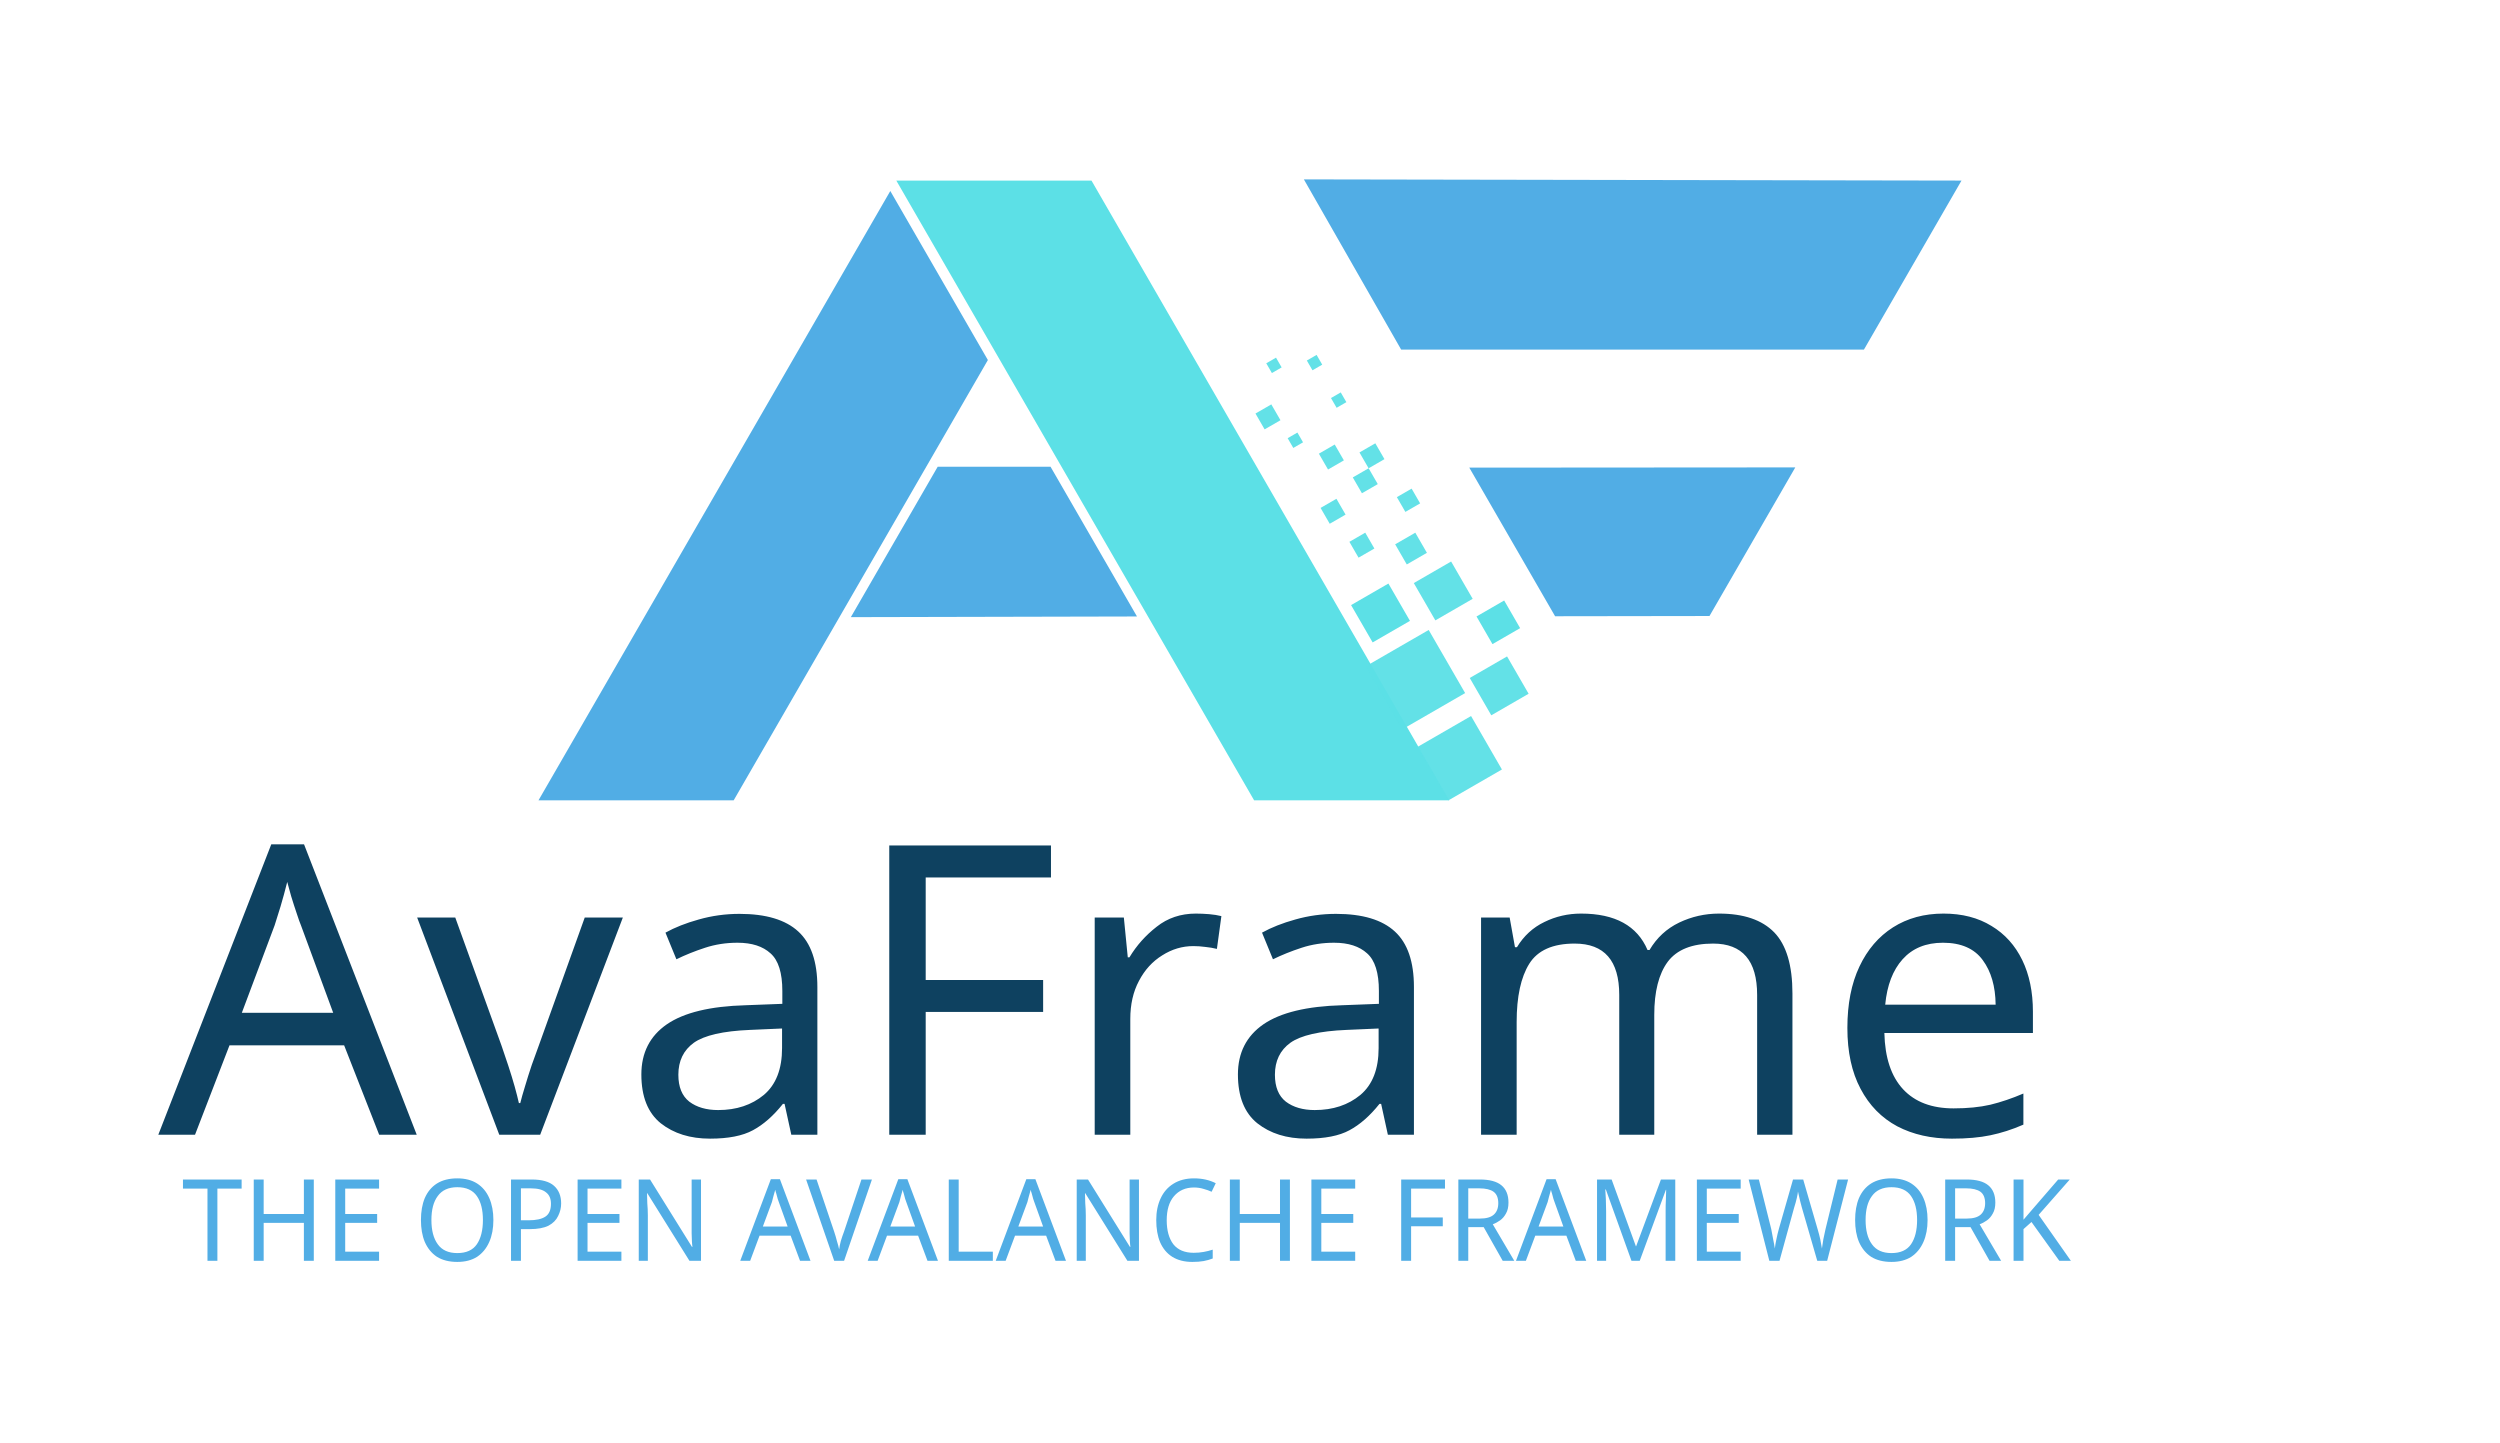
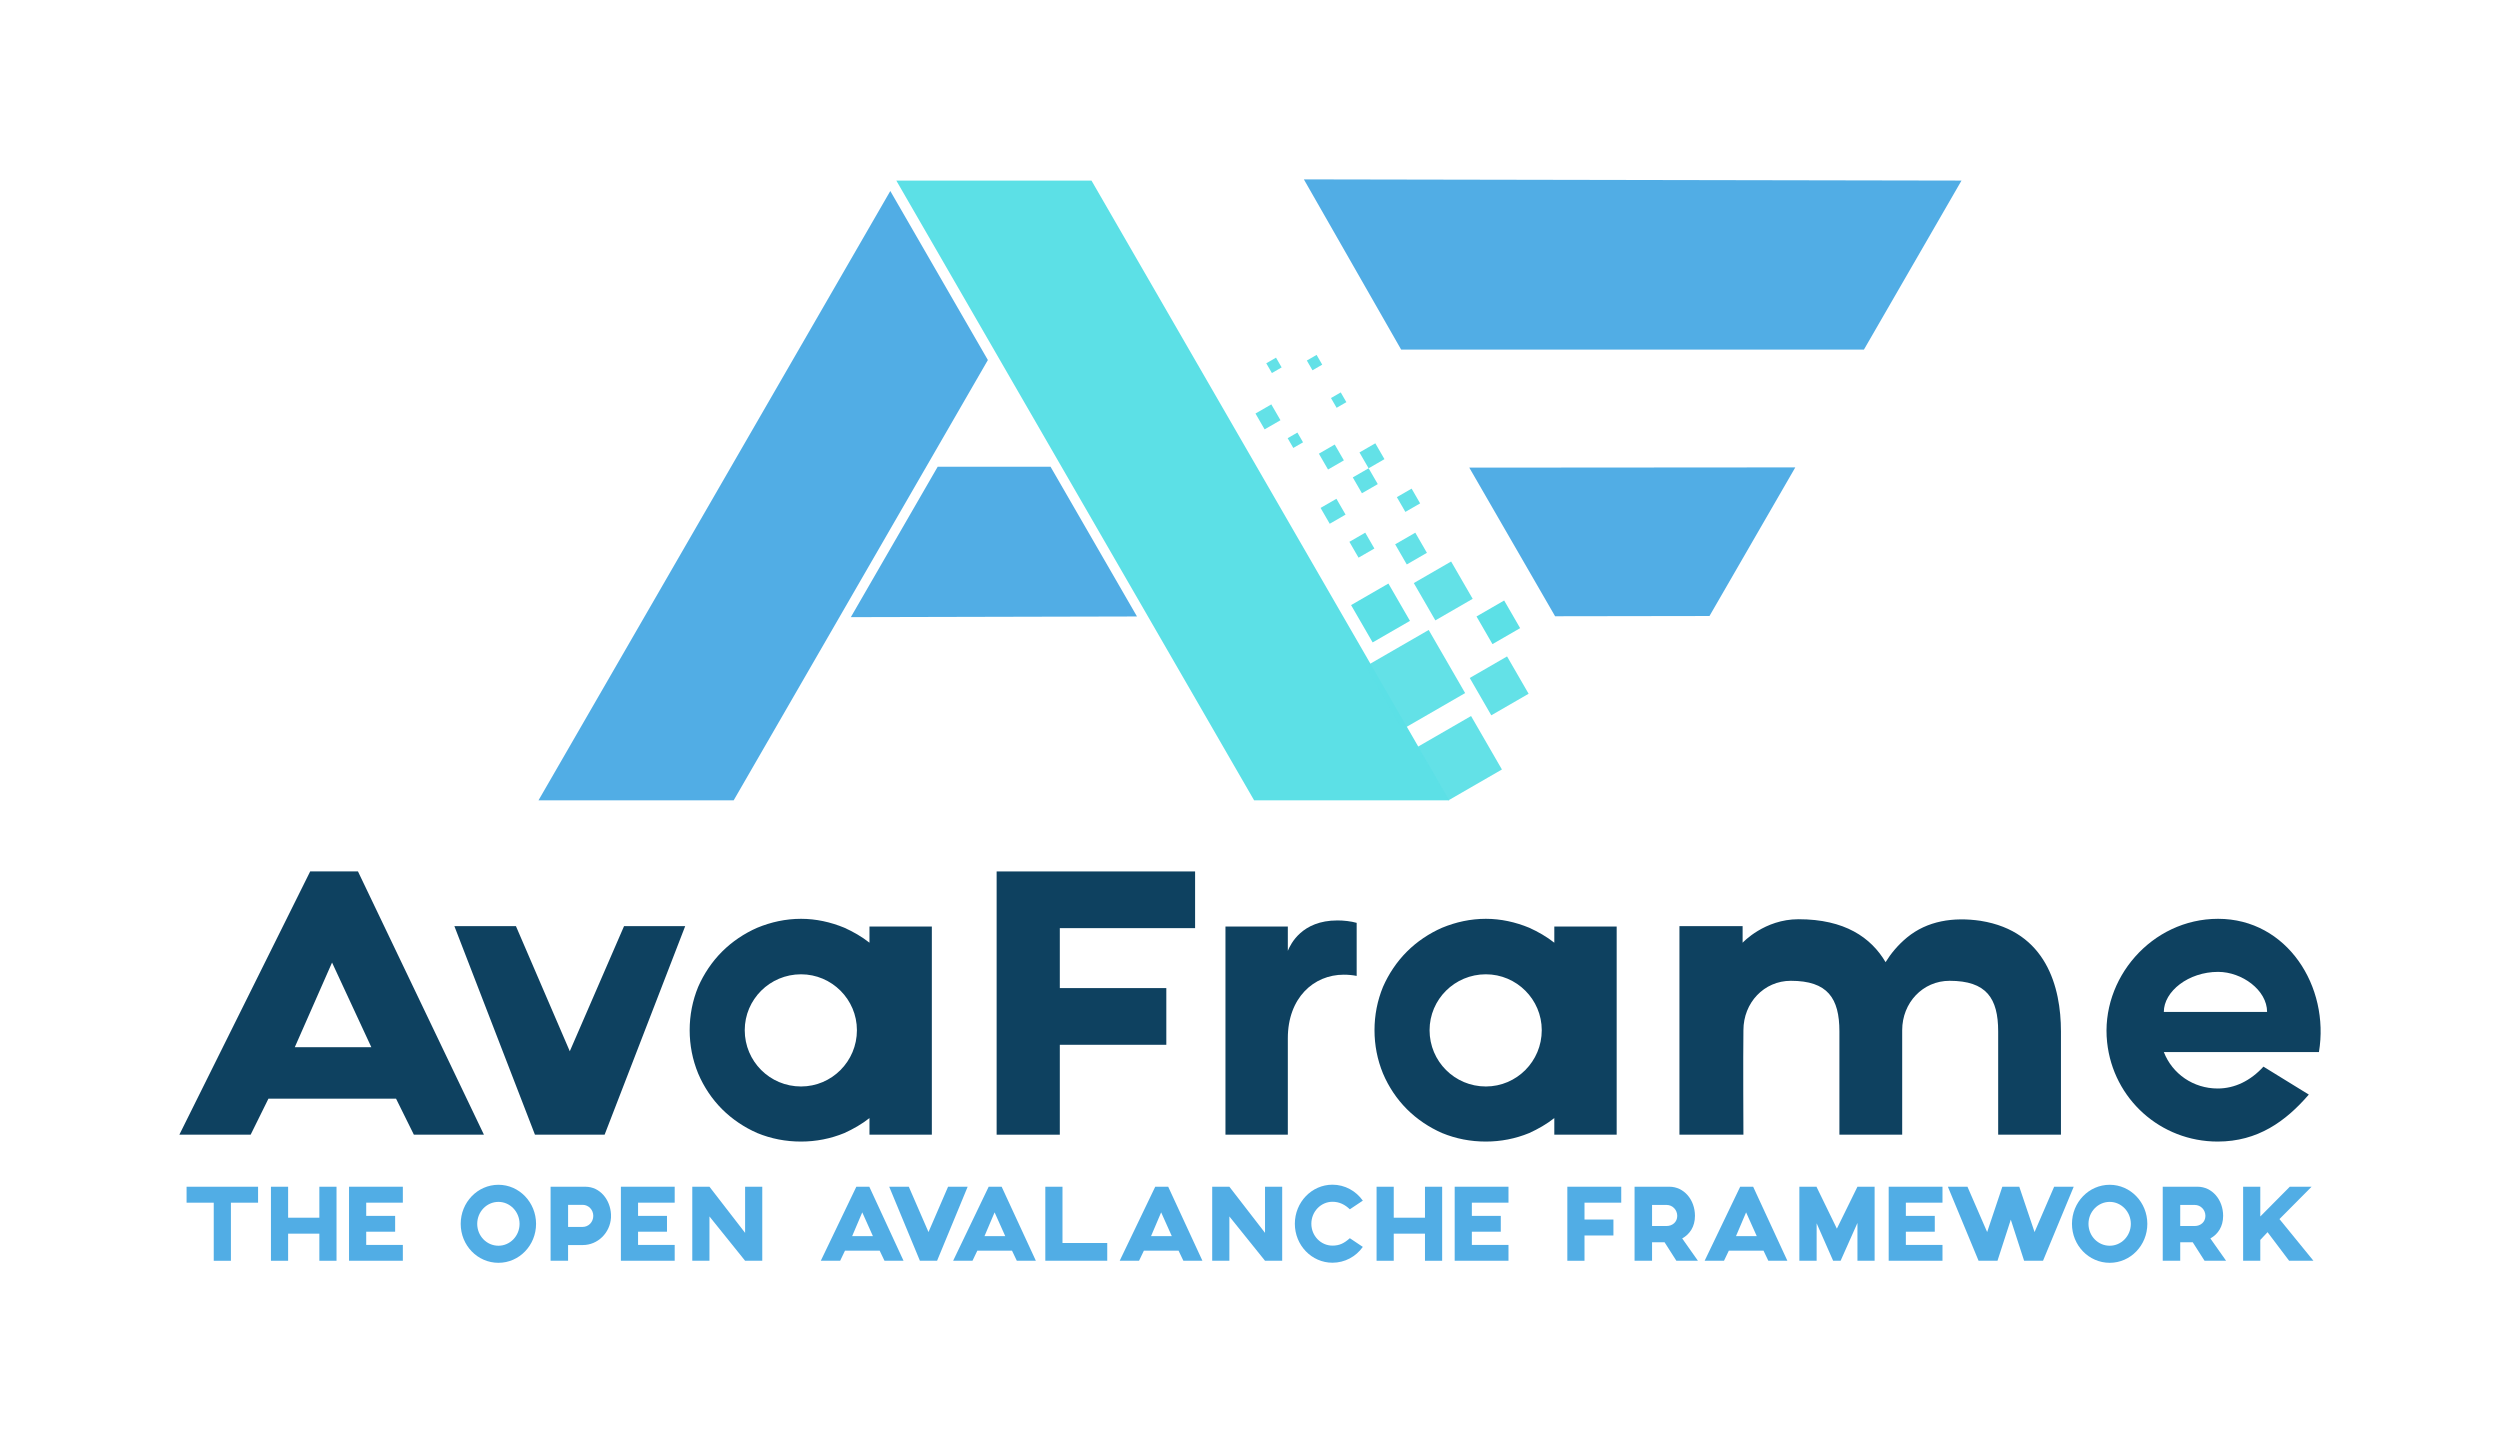
<svg xmlns="http://www.w3.org/2000/svg" width="139.373mm" height="80.401mm" viewBox="0 0 139.373 80.401" version="1.1" id="svg8" style="enable-background:new">
  <defs id="defs2" />
  <g id="layer1" style="display:inline" transform="translate(-35.54154,-91.45883)">
-     <text xml:space="preserve" style="font-style:normal;font-variant:normal;font-weight:normal;font-stretch:normal;font-size:10.401px;line-height:1.25;font-family:AXIS;-inkscape-font-specification:AXIS;letter-spacing:0px;word-spacing:0px;fill:#51ade5;fill-opacity:1;stroke:none;stroke-width:0.26" x="46.479" y="158.96" id="text3084" transform="scale(0.9827785,1.017523)">
-       <tspan id="tspan3082" x="46.479" y="158.96" style="font-size:6.241px;fill:#51ade5;fill-opacity:1;stroke-width:0.26">THE OPEN AVALANCHE FRAMEWORK</tspan>
-     </text>
+     <g aria-label="THE OPEN AVALANCHE FRAMEWORK" transform="scale(0.9827785,1.017523)" style="font-style:normal;font-variant:normal;font-weight:normal;font-stretch:normal;font-size:10.401px;line-height:1.25;font-family:AXIS;-inkscape-font-specification:AXIS;letter-spacing:0px;word-spacing:0px;fill:#51ade5;fill-opacity:1;stroke:none;stroke-width:0.26" id="text3084">
+       <path d="m 50.804,154.904 h -4.056 v 0.874 h 1.541 v 3.183 h 0.974 v -3.183 h 1.541 z" style="font-size:6.241px;fill:#51ade5;fill-opacity:1;stroke-width:0.26" id="path902" />
+       <path d="m 54.28,154.904 v 1.697 h -1.772 v -1.697 h -0.974 v 4.056 h 0.974 v -1.485 h 1.772 v 1.485 h 0.974 v -4.056 z" style="font-size:6.241px;fill:#51ade5;fill-opacity:1;stroke-width:0.26" id="path904" />
+       <path d="m 59.016,155.777 v -0.874 h -3.052 v 4.056 h 3.052 v -0.867 h -2.078 v -0.724 h 1.641 v -0.867 h -1.641 v -0.724 z" style="font-size:6.241px;fill:#51ade5;fill-opacity:1;stroke-width:0.26" id="path906" />
+       <path d="m 64.439,154.797 c -1.186,0 -2.141,0.961 -2.141,2.141 0,1.179 0.955,2.134 2.141,2.134 1.179,0 2.134,-0.955 2.134,-2.134 0,-1.179 -0.955,-2.141 -2.134,-2.141 z m 0,3.339 c -0.668,0 -1.204,-0.537 -1.204,-1.198 0,-0.662 0.537,-1.204 1.204,-1.204 0.662,0 1.198,0.543 1.198,1.204 0,0.662 -0.537,1.198 -1.198,1.198 z" style="font-size:6.241px;fill:#51ade5;fill-opacity:1;stroke-width:0.26" id="path908" />
+       <path d="m 70.823,156.408 c -0.044,-0.793 -0.618,-1.504 -1.454,-1.504 -0.481,0 -1.972,0 -1.972,0 v 4.056 h 0.992 v -0.861 h 0.836 c 0.849,0 1.548,-0.668 1.598,-1.504 0,-0.031 0,-0.062 0,-0.094 0,-0.031 0,-0.062 0,-0.094 z m -1.61,0.699 H 68.39 v -1.211 h 0.836 c 0.331,0.006 0.593,0.275 0.593,0.605 0,0.337 -0.268,0.605 -0.605,0.605 z" style="font-size:6.241px;fill:#51ade5;fill-opacity:1;stroke-width:0.26" id="path910" />
+       <path d="m 74.437,155.777 v -0.874 h -3.052 v 4.056 h 3.052 v -0.867 h -2.078 v -0.724 h 1.641 v -0.867 h -1.641 v -0.724 z" style="font-size:6.241px;fill:#51ade5;fill-opacity:1;stroke-width:0.26" id="path913" />
+       <path d="m 78.431,154.904 v 2.527 l -2.022,-2.527 h -0.974 v 4.056 h 0.974 v -2.428 l 2.022,2.428 h 0.974 v -4.056 z" style="font-size:6.241px;fill:#51ade5;fill-opacity:1;stroke-width:0.26" id="path915" />
+       <path d="m 86.338,158.96 h 1.08 l -1.941,-4.056 h -0.736 l -2.016,4.056 h 1.098 l 0.275,-0.555 h 1.966 z m -1.835,-1.348 0.574,-1.304 0.605,1.304 z" style="font-size:6.241px;fill:#51ade5;fill-opacity:1;stroke-width:0.26" id="path917" />
+       <path d="m 89.945,154.904 -1.111,2.484 -1.117,-2.484 h -1.111 l 1.741,4.056 h 0.974 l 1.735,-4.056 z" style="font-size:6.241px;fill:#51ade5;fill-opacity:1;stroke-width:0.26" id="path919" />
+       <path d="m 93.845,158.96 h 1.08 l -1.941,-4.056 h -0.736 l -2.016,4.056 h 1.098 l 0.275,-0.555 h 1.966 z m -1.835,-1.348 0.574,-1.304 0.605,1.304 z" style="font-size:6.241px;fill:#51ade5;fill-opacity:1;stroke-width:0.26" id="path921" />
+       <path d="m 96.435,157.986 v -3.083 h -0.974 v 4.056 h 3.513 v -0.974 z" style="font-size:6.241px;fill:#51ade5;fill-opacity:1;stroke-width:0.26" id="path923" />
+       <path d="m 103.293,158.96 h 1.08 l -1.941,-4.056 h -0.736 l -2.016,4.056 h 1.098 l 0.275,-0.555 h 1.966 z m -1.835,-1.348 0.574,-1.304 0.605,1.304 z" style="font-size:6.241px;fill:#51ade5;fill-opacity:1;stroke-width:0.26" id="path925" />
+       <path d="m 107.924,154.904 v 2.527 l -2.022,-2.527 h -0.974 v 4.056 h 0.974 v -2.428 l 2.022,2.428 h 0.974 v -4.056 z" style="font-size:6.241px;fill:#51ade5;fill-opacity:1;stroke-width:0.26" id="path927" />
+       <path d="m 112.736,157.724 c -0.325,0.275 -0.58,0.406 -0.986,0.406 -0.662,0 -1.198,-0.537 -1.198,-1.198 0,-0.662 0.537,-1.204 1.198,-1.204 0.406,0 0.711,0.162 0.986,0.412 l 0.736,-0.474 c -0.387,-0.53 -1.017,-0.874 -1.722,-0.874 -1.179,0 -2.134,0.961 -2.134,2.141 0,1.179 0.955,2.134 2.134,2.134 0.705,0 1.335,-0.337 1.722,-0.867 z" style="font-size:6.241px;fill:#51ade5;fill-opacity:1;stroke-width:0.26" id="path929" />
+       <path d="m 116.998,154.904 v 1.697 h -1.772 v -1.697 h -0.974 v 4.056 h 0.974 v -1.485 h 1.772 v 1.485 h 0.974 v -4.056 z" style="font-size:6.241px;fill:#51ade5;fill-opacity:1;stroke-width:0.26" id="path931" />
+       <path d="m 121.735,155.777 v -0.874 h -3.052 v 4.056 h 3.052 v -0.867 h -2.078 v -0.724 h 1.641 v -0.867 h -1.641 v -0.724 z" style="font-size:6.241px;fill:#51ade5;fill-opacity:1;stroke-width:0.26" id="path933" />
+       <path d="m 128.131,155.777 v -0.874 h -3.058 v 0.874 3.183 h 0.974 v -1.385 h 1.641 v -0.874 h -1.641 v -0.924 z" style="font-size:6.241px;fill:#51ade5;fill-opacity:1;stroke-width:0.26" id="path935" />
+       <path d="m 132.481,158.96 -0.892,-1.223 c 0.431,-0.231 0.724,-0.649 0.724,-1.236 0,-0.886 -0.624,-1.598 -1.454,-1.598 -0.481,0 -1.972,0 -1.972,0 v 4.056 h 0.992 v -1.011 H 130.59 l 0.668,1.011 z m -2.602,-3.058 h 0.83 c 0.331,0 0.599,0.268 0.599,0.599 0,0.337 -0.275,0.555 -0.605,0.555 h -0.824 z" style="font-size:6.241px;fill:#51ade5;fill-opacity:1;stroke-width:0.26" id="path937" />
+       <path d="m 136.475,158.96 h 1.08 l -1.941,-4.056 h -0.736 l -2.016,4.056 h 1.098 l 0.275,-0.555 h 1.966 z m -1.835,-1.348 0.574,-1.304 0.605,1.304 z" style="font-size:6.241px;fill:#51ade5;fill-opacity:1;stroke-width:0.26" id="path939" />
+       <path d="m 141.53,154.904 v 0.006 -0.006 l -1.167,2.297 -1.148,-2.278 v -0.019 h -0.98 v 4.056 h 0.98 v -2.053 l 0.936,2.053 h 0.424 l 0.955,-2.072 v 2.072 h 0.974 v -4.056 z" style="font-size:6.241px;fill:#51ade5;fill-opacity:1;stroke-width:0.26" id="path941" />
+       <path d="m 146.354,155.777 v -0.874 h -3.052 v 4.056 h 3.052 v -0.867 h -2.078 v -0.724 h 1.641 v -0.867 h -1.641 v -0.724 z" style="font-size:6.241px;fill:#51ade5;fill-opacity:1;stroke-width:0.26" id="path943" />
+       <path d="m 152.688,154.904 -1.111,2.484 -0.867,-2.484 h -0.961 l -0.861,2.484 -1.117,-2.484 h -1.111 l 1.741,4.056 h 1.073 l 0.755,-2.253 0.755,2.253 h 1.073 l 1.741,-4.056 z" style="font-size:6.241px;fill:#51ade5;fill-opacity:1;stroke-width:0.26" id="path945" />
+       <path d="m 155.84,154.797 c -1.186,0 -2.141,0.961 -2.141,2.141 0,1.179 0.955,2.134 2.141,2.134 1.179,0 2.134,-0.955 2.134,-2.134 0,-1.179 -0.955,-2.141 -2.134,-2.141 z m 0,3.339 c -0.668,0 -1.204,-0.537 -1.204,-1.198 0,-0.662 0.537,-1.204 1.204,-1.204 0.662,0 1.198,0.543 1.198,1.204 0,0.662 -0.537,1.198 -1.198,1.198 z" style="font-size:6.241px;fill:#51ade5;fill-opacity:1;stroke-width:0.26" id="path947" />
+       <path d="m 162.442,158.96 -0.892,-1.223 c 0.431,-0.231 0.724,-0.649 0.724,-1.236 0,-0.886 -0.624,-1.598 -1.454,-1.598 -0.481,0 -1.972,0 -1.972,0 v 4.056 h 0.992 v -1.011 h 0.711 l 0.668,1.011 z m -2.602,-3.058 h 0.83 c 0.331,0 0.599,0.268 0.599,0.599 0,0.337 -0.275,0.555 -0.605,0.555 h -0.824 z" style="font-size:6.241px;fill:#51ade5;fill-opacity:1;stroke-width:0.26" id="path949" />
+       <path d="m 166.018,158.96 h 1.379 l -1.928,-2.284 1.822,-1.772 h -1.236 l -1.673,1.629 v -1.629 h -0.974 v 4.056 h 0.974 v -1.142 l 0.412,-0.424 z" style="font-size:6.241px;fill:#51ade5;fill-opacity:1;stroke-width:0.26" id="path951" />
+     </g>
    <text xml:space="preserve" style="font-style:normal;font-variant:normal;font-weight:normal;font-stretch:normal;font-size:10.583px;line-height:1.25;font-family:AXIS;-inkscape-font-specification:AXIS;letter-spacing:0px;word-spacing:0px;fill:#000000;fill-opacity:1;stroke:none;stroke-width:0.265" x="-74.832" y="75.086" id="text871">
      <tspan id="tspan869" x="-74.832" y="84.347" style="stroke-width:0.265" />
    </text>
-     <text xml:space="preserve" style="font-style:normal;font-variant:normal;font-weight:normal;font-stretch:normal;font-size:10.583px;line-height:1.25;font-family:Axis;-inkscape-font-specification:Axis;letter-spacing:0px;word-spacing:0px;fill:#0e4160;fill-opacity:1;stroke:none;stroke-width:0.265" x="44.367" y="154.716" id="text875">
-       <tspan id="tspan873" x="44.367" y="154.716" style="font-size:22.578px;fill:#0e4160;fill-opacity:1;stroke-width:0.265">AvaFrame</tspan>
-     </text>
+     <g aria-label="AvaFrame" style="font-style:normal;font-variant:normal;font-weight:normal;font-stretch:normal;font-size:10.583px;line-height:1.25;font-family:Axis;-inkscape-font-specification:Axis;letter-spacing:0px;word-spacing:0px;fill:#0e4160;fill-opacity:1;stroke:none;stroke-width:0.265" id="text875">
+       <path d="m 58.614,154.716 h 3.906 l -7.022,-14.676 h -2.664 l -7.293,14.676 h 3.974 l 0.993,-2.009 h 7.112 z m -6.638,-4.877 2.077,-4.719 2.19,4.719 z" style="font-size:22.578px;fill:#0e4160;fill-opacity:1;stroke-width:0.265" id="path954" />
+       <path d="m 70.332,143.089 -3.025,6.977 -3.003,-6.977 h -3.432 l 4.493,11.628 h 3.883 l 4.493,-11.628 z" style="font-size:22.578px;fill:#0e4160;fill-opacity:1;stroke-width:0.265" id="path956" />
+       <path d="m 84.014,143.111 v 0.903 c -0.429,-0.339 -0.903,-0.61 -1.4,-0.835 -0.768,-0.316 -1.58,-0.497 -2.416,-0.497 -0.858,0 -1.671,0.181 -2.438,0.497 -0.722,0.316 -1.4,0.768 -1.964,1.332 -0.564,0.564 -1.016,1.242 -1.332,1.964 -0.316,0.768 -0.474,1.58 -0.474,2.416 0,0.835 0.158,1.648 0.474,2.416 0.316,0.745 0.768,1.422 1.332,1.987 0.564,0.564 1.242,1.016 1.964,1.332 0.768,0.316 1.58,0.474 2.438,0.474 0.835,0 1.648,-0.158 2.416,-0.474 0.497,-0.226 0.971,-0.497 1.4,-0.835 v 0.926 h 3.477 v -11.605 z m -3.816,8.918 c -1.738,0 -3.138,-1.4 -3.138,-3.138 0,-1.716 1.4,-3.116 3.138,-3.116 1.716,0 3.116,1.4 3.116,3.116 0,1.738 -1.4,3.138 -3.116,3.138 z" style="font-size:22.578px;fill:#0e4160;fill-opacity:1;stroke-width:0.265" id="path958" />
+       <path d="m 102.167,143.202 v -3.161 H 91.103 v 3.161 11.515 h 3.522 v -5.012 h 5.938 v -3.161 h -5.938 v -3.342 z" style="font-size:22.578px;fill:#0e4160;fill-opacity:1;stroke-width:0.265" id="path960" />
+       <path d="m 110.091,142.773 c -1.964,0 -2.596,1.31 -2.754,1.693 v -1.355 h -3.477 v 11.605 h 3.477 c 0,0 0,-3.883 0,-5.374 0,-2.258 1.445,-3.545 3.116,-3.545 0.248,0 0.497,0.023 0.722,0.068 v -2.958 c -0.316,-0.09 -0.722,-0.135 -1.084,-0.135 z" style="font-size:22.578px;fill:#0e4160;fill-opacity:1;stroke-width:0.265" id="path962" />
+       <path d="m 122.193,143.111 v 0.903 c -0.429,-0.339 -0.903,-0.61 -1.4,-0.835 -0.768,-0.316 -1.58,-0.497 -2.416,-0.497 -0.858,0 -1.671,0.181 -2.438,0.497 -0.722,0.316 -1.4,0.768 -1.964,1.332 -0.564,0.564 -1.016,1.242 -1.332,1.964 -0.316,0.768 -0.474,1.58 -0.474,2.416 0,0.835 0.158,1.648 0.474,2.416 0.316,0.745 0.768,1.422 1.332,1.987 0.564,0.564 1.242,1.016 1.964,1.332 0.768,0.316 1.58,0.474 2.438,0.474 0.835,0 1.648,-0.158 2.416,-0.474 0.497,-0.226 0.971,-0.497 1.4,-0.835 v 0.926 h 3.477 v -11.605 z m -3.816,8.918 c -1.738,0 -3.138,-1.4 -3.138,-3.138 0,-1.716 1.4,-3.116 3.138,-3.116 1.716,0 3.116,1.4 3.116,3.116 0,1.738 -1.4,3.138 -3.116,3.138 z" style="font-size:22.578px;fill:#0e4160;fill-opacity:1;stroke-width:0.265" id="path964" />
+       <path d="m 145.967,142.795 c -1.535,-0.226 -2.98,0 -4.109,0.926 -0.519,0.429 -0.903,0.903 -1.197,1.377 -0.813,-1.377 -2.28,-2.393 -4.854,-2.393 -1.897,0 -3.093,1.287 -3.116,1.31 v -0.926 h -3.522 v 11.628 h 3.567 c 0,0 -0.023,-4.38 0,-5.825 0,-1.535 1.151,-2.754 2.642,-2.754 2.055,0 2.709,0.971 2.709,2.822 0,1.151 0,5.757 0,5.757 h 3.5 v -5.825 c 0,-1.535 1.151,-2.754 2.642,-2.754 2.055,0 2.709,0.971 2.709,2.822 0,3.996 0,5.757 0,5.757 h 3.5 c 0,0 0,-4.628 0,-5.757 0,-2.461 -0.813,-5.577 -4.47,-6.164 z" style="font-size:22.578px;fill:#0e4160;fill-opacity:1;stroke-width:0.265" id="path966" />
+       <path d="m 161.727,150.923 c -0.722,0.79 -1.603,1.219 -2.551,1.219 -1.355,0 -2.529,-0.813 -3.003,-2.032 h 8.647 c 0.61,-3.635 -1.761,-7.428 -5.622,-7.428 -3.703,0 -6.57,3.342 -6.186,6.886 0.339,3.161 2.98,5.532 6.164,5.532 2.235,0 3.793,-1.129 5.08,-2.619 z m -2.529,-5.283 c 1.332,0 2.732,1.016 2.732,2.235 h -5.757 c 0,-1.151 1.377,-2.235 3.025,-2.235 z" style="font-size:22.578px;fill:#0e4160;fill-opacity:1;stroke-width:0.265" id="path968" />
+     </g>
  </g>
  <g id="layer4" style="display:none" transform="translate(-35.54154,-91.45883)">
    <path style="fill:#51ade5;fill-opacity:1;stroke:none;stroke-width:0.281px;stroke-linecap:butt;stroke-linejoin:miter;stroke-opacity:1" d="m 113.654,110.949 3.799,6.58 h 21.418 l 3.799,-6.58 z" id="path1142" />
    <path style="fill:#51ade5;fill-opacity:1;stroke:none;stroke-width:0.265px;stroke-linecap:butt;stroke-linejoin:miter;stroke-opacity:1" d="m 122.237,125.814 5.925,10.263 5.925,-10.263 z" id="path1144" />
  </g>
  <g id="layer3" style="display:inline" transform="translate(-35.54154,-91.45883)">
    <g id="g925" transform="translate(1.2157936e-6,1.1514243e-6)">
      <path id="path887" d="m 65.562,136.077 h 10.881 l 14.172,-24.547 -5.44,-9.423 z" style="display:inline;fill:#51ade5;fill-opacity:1;stroke:none;stroke-width:0.065;stroke-linecap:butt;stroke-linejoin:miter;stroke-miterlimit:4;stroke-dasharray:none;stroke-opacity:1;enable-background:new" />
      <path id="path912" d="m 85.51,101.526 h 10.881 l 19.948,34.551 h -10.881 z" style="display:inline;fill:#5ce0e6;fill-opacity:1;stroke:none;stroke-width:0.065;stroke-linecap:butt;stroke-linejoin:miter;stroke-miterlimit:4;stroke-dasharray:none;stroke-opacity:1;enable-background:new" />
      <path id="path1074" d="m 87.846,117.529 -4.784,8.285 15.779,-0.037 -4.762,-8.248 z" style="display:inline;fill:#51ade5;fill-opacity:1;stroke:#51ade5;stroke-width:0.1;stroke-linecap:butt;stroke-linejoin:miter;stroke-miterlimit:4;stroke-dasharray:none;stroke-opacity:1;enable-background:new" />
      <path id="path1076" d="m 117.453,117.529 4.784,8.285 8.607,-0.013 4.784,-8.285 z" style="display:inline;fill:#51ade5;fill-opacity:1;stroke:none;stroke-width:0.1;stroke-linecap:butt;stroke-linejoin:miter;stroke-miterlimit:4;stroke-dasharray:none;stroke-opacity:1" />
      <path id="path1070" d="m 108.231,101.459 5.424,9.49 h 25.799 l 5.44,-9.423 z" style="display:inline;fill:#51ade5;fill-opacity:1;stroke:none;stroke-width:0.1;stroke-linecap:butt;stroke-linejoin:miter;stroke-miterlimit:4;stroke-dasharray:none;stroke-opacity:1" />
    </g>
    <g transform="translate(0.05688044,0.04389433)" style="display:inline;opacity:1;enable-background:new" id="g1012">
      <rect style="display:inline;fill:#5ce0e6;fill-opacity:0.95;stroke:none;stroke-width:0.055;stroke-miterlimit:4;stroke-dasharray:none;enable-background:new" id="rect914" width="3.441" height="3.441" x="32.646" y="172.485" transform="rotate(-30)" />
      <rect style="display:inline;fill:#5ce0e6;fill-opacity:0.95;stroke:none;stroke-width:0.065;stroke-miterlimit:4;stroke-dasharray:none;enable-background:new" id="rect914-0" width="4.063" height="4.063" x="32.378" y="167.149" transform="rotate(-30)" />
      <rect style="display:inline;fill:#5ce0e6;fill-opacity:0.95;stroke:none;stroke-width:0.038;stroke-miterlimit:4;stroke-dasharray:none;enable-background:new" id="rect914-0-6" width="2.403" height="2.403" x="37.084" y="170.611" transform="rotate(-30)" />
      <rect style="display:inline;fill:#5ce0e6;fill-opacity:1;stroke:none;stroke-width:0.028;stroke-miterlimit:4;stroke-dasharray:none;enable-background:new" id="rect914-0-6-1" width="1.78" height="1.78" x="39.126" y="167.83" transform="rotate(-30)" />
      <rect style="display:inline;fill:#5ce0e6;fill-opacity:1;stroke:none;stroke-width:0.038;stroke-miterlimit:4;stroke-dasharray:none;enable-background:new" id="rect914-0-6-5" width="2.403" height="2.403" x="33.387" y="163.785" transform="rotate(-30)" />
      <rect style="display:inline;fill:#5ce0e6;fill-opacity:0.95;stroke:none;stroke-width:0.038;stroke-miterlimit:4;stroke-dasharray:none;enable-background:new" id="rect914-0-6-9" width="2.403" height="2.403" x="37.029" y="164.469" transform="rotate(-30)" />
      <rect style="display:inline;fill:#5ce0e6;fill-opacity:0.95;stroke:none;stroke-width:0.021;stroke-miterlimit:4;stroke-dasharray:none;enable-background:new" id="rect914-0-6-9-4" width="1.296" height="1.296" x="37.209" y="162.079" transform="rotate(-30)" />
      <rect style="display:inline;fill:#5ce0e6;fill-opacity:0.95;stroke:none;stroke-width:0.016;stroke-miterlimit:4;stroke-dasharray:none;enable-background:new" id="rect914-0-6-9-9" width="1.02" height="1.02" x="35.069" y="160.683" transform="rotate(-30)" />
      <rect style="display:inline;fill:#5ce0e6;fill-opacity:0.95;stroke:none;stroke-width:0.015;stroke-miterlimit:4;stroke-dasharray:none;enable-background:new" id="rect914-0-6-9-0" width="0.95" height="0.95" x="38.606" y="159.849" transform="rotate(-30)" />
      <rect style="display:inline;fill:#5ce0e6;fill-opacity:0.95;stroke:none;stroke-width:0.016;stroke-miterlimit:4;stroke-dasharray:none;enable-background:new" id="rect914-0-6-9-9-9" width="1.02" height="1.02" x="37.028" y="157.668" transform="rotate(-30)" />
      <rect style="display:inline;fill:#5ce0e6;fill-opacity:0.95;stroke:none;stroke-width:0.016;stroke-miterlimit:4;stroke-dasharray:none;enable-background:new" id="rect914-0-6-9-9-1" width="1.02" height="1.02" x="34.623" y="158.243" transform="rotate(-30)" />
      <rect style="display:inline;fill:#5ce0e6;fill-opacity:0.95;stroke:none;stroke-width:0.016;stroke-miterlimit:4;stroke-dasharray:none;enable-background:new" id="rect914-0-6-9-9-7" width="1.02" height="1.02" x="36.053" y="155.577" transform="rotate(-30)" />
      <rect style="display:inline;fill:#5ce0e6;fill-opacity:0.95;stroke:none;stroke-width:0.01;stroke-miterlimit:4;stroke-dasharray:none;enable-background:new" id="rect914-0-6-9-9-7-3" width="0.628" height="0.628" x="38.188" y="153.228" transform="rotate(-30)" />
      <rect style="display:inline;fill:#5ce0e6;fill-opacity:0.95;stroke:none;stroke-width:0.016;stroke-miterlimit:4;stroke-dasharray:none;enable-background:new" id="rect914-0-6-9-9-7-1" width="1.02" height="1.02" x="38.047" y="156.649" transform="rotate(-30)" />
      <rect style="display:inline;fill:#5ce0e6;fill-opacity:0.95;stroke:none;stroke-width:0.016;stroke-miterlimit:4;stroke-dasharray:none;enable-background:new" id="rect914-0-6-9-9-7-8" width="1.02" height="1.02" x="34.111" y="151.871" transform="rotate(-30)" />
      <rect style="display:inline;fill:#5ce0e6;fill-opacity:0.95;stroke:none;stroke-width:0.01;stroke-miterlimit:4;stroke-dasharray:none;enable-background:new" id="rect914-0-6-9-9-7-3-6" width="0.628" height="0.628" x="38.068" y="150.744" transform="rotate(-30)" />
      <rect style="display:inline;fill:#5ce0e6;fill-opacity:0.95;stroke:none;stroke-width:0.01;stroke-miterlimit:4;stroke-dasharray:none;enable-background:new" id="rect914-0-6-9-9-7-3-4" width="0.628" height="0.628" x="34.977" y="153.959" transform="rotate(-30)" />
      <rect style="display:inline;fill:#5ce0e6;fill-opacity:0.95;stroke:none;stroke-width:0.01;stroke-miterlimit:4;stroke-dasharray:none;enable-background:new" id="rect914-0-6-9-9-7-3-3" width="0.628" height="0.628" x="36.032" y="149.746" transform="rotate(-30)" />
    </g>
  </g>
  <g id="layer2" style="display:none;opacity:1" transform="translate(-35.54154,-91.45883)">
    <text xml:space="preserve" style="font-style:normal;font-weight:normal;font-size:11.289px;line-height:1.25;font-family:sans-serif;letter-spacing:0px;word-spacing:0px;display:inline;fill:#000000;fill-opacity:1;stroke:none;stroke-width:0.282" x="62.522" y="145.183" id="text4520" transform="scale(1.066706,0.9374657)">
      <tspan id="tspan4518" x="62.522" y="145.183" style="font-style:normal;font-variant:normal;font-weight:bold;font-stretch:normal;font-size:54.189px;font-family:AXIS;-inkscape-font-specification:'AXIS Bold';stroke-width:0.282">A</tspan>
    </text>
+     <text xml:space="preserve" style="enable-background:new;display:inline;font-style:normal;font-variant:normal;font-weight:normal;font-stretch:normal;font-size:10.401px;line-height:1.25;font-family:AXIS;-inkscape-font-specification:AXIS;letter-spacing:0px;word-spacing:0px;fill:#51ade5;fill-opacity:1;stroke:none;stroke-width:0.26" x="-9.43" y="187.124" id="text3084-3" transform="scale(0.9827785,1.017523)">
+       <tspan id="tspan3082-6" x="-9.43" y="187.124" style="font-size:6.241px;fill:#51ade5;fill-opacity:1;stroke-width:0.26">THE OPEN AVALANCHE FRAMEWORK</tspan>
+     </text>
+     <text xml:space="preserve" style="enable-background:new;display:inline;font-style:normal;font-variant:normal;font-weight:normal;font-stretch:normal;font-size:10.583px;line-height:1.25;font-family:Axis;-inkscape-font-specification:Axis;letter-spacing:0px;word-spacing:0px;fill:#0e4160;fill-opacity:1;stroke:none;stroke-width:0.265" x="-10.578" y="183.374" id="text875-7">
+       <tspan id="tspan873-5" x="-10.578" y="183.374" style="font-size:22.578px;fill:#0e4160;fill-opacity:1;stroke-width:0.265">AvaFrame</tspan>
+     </text>
  </g>
</svg>
